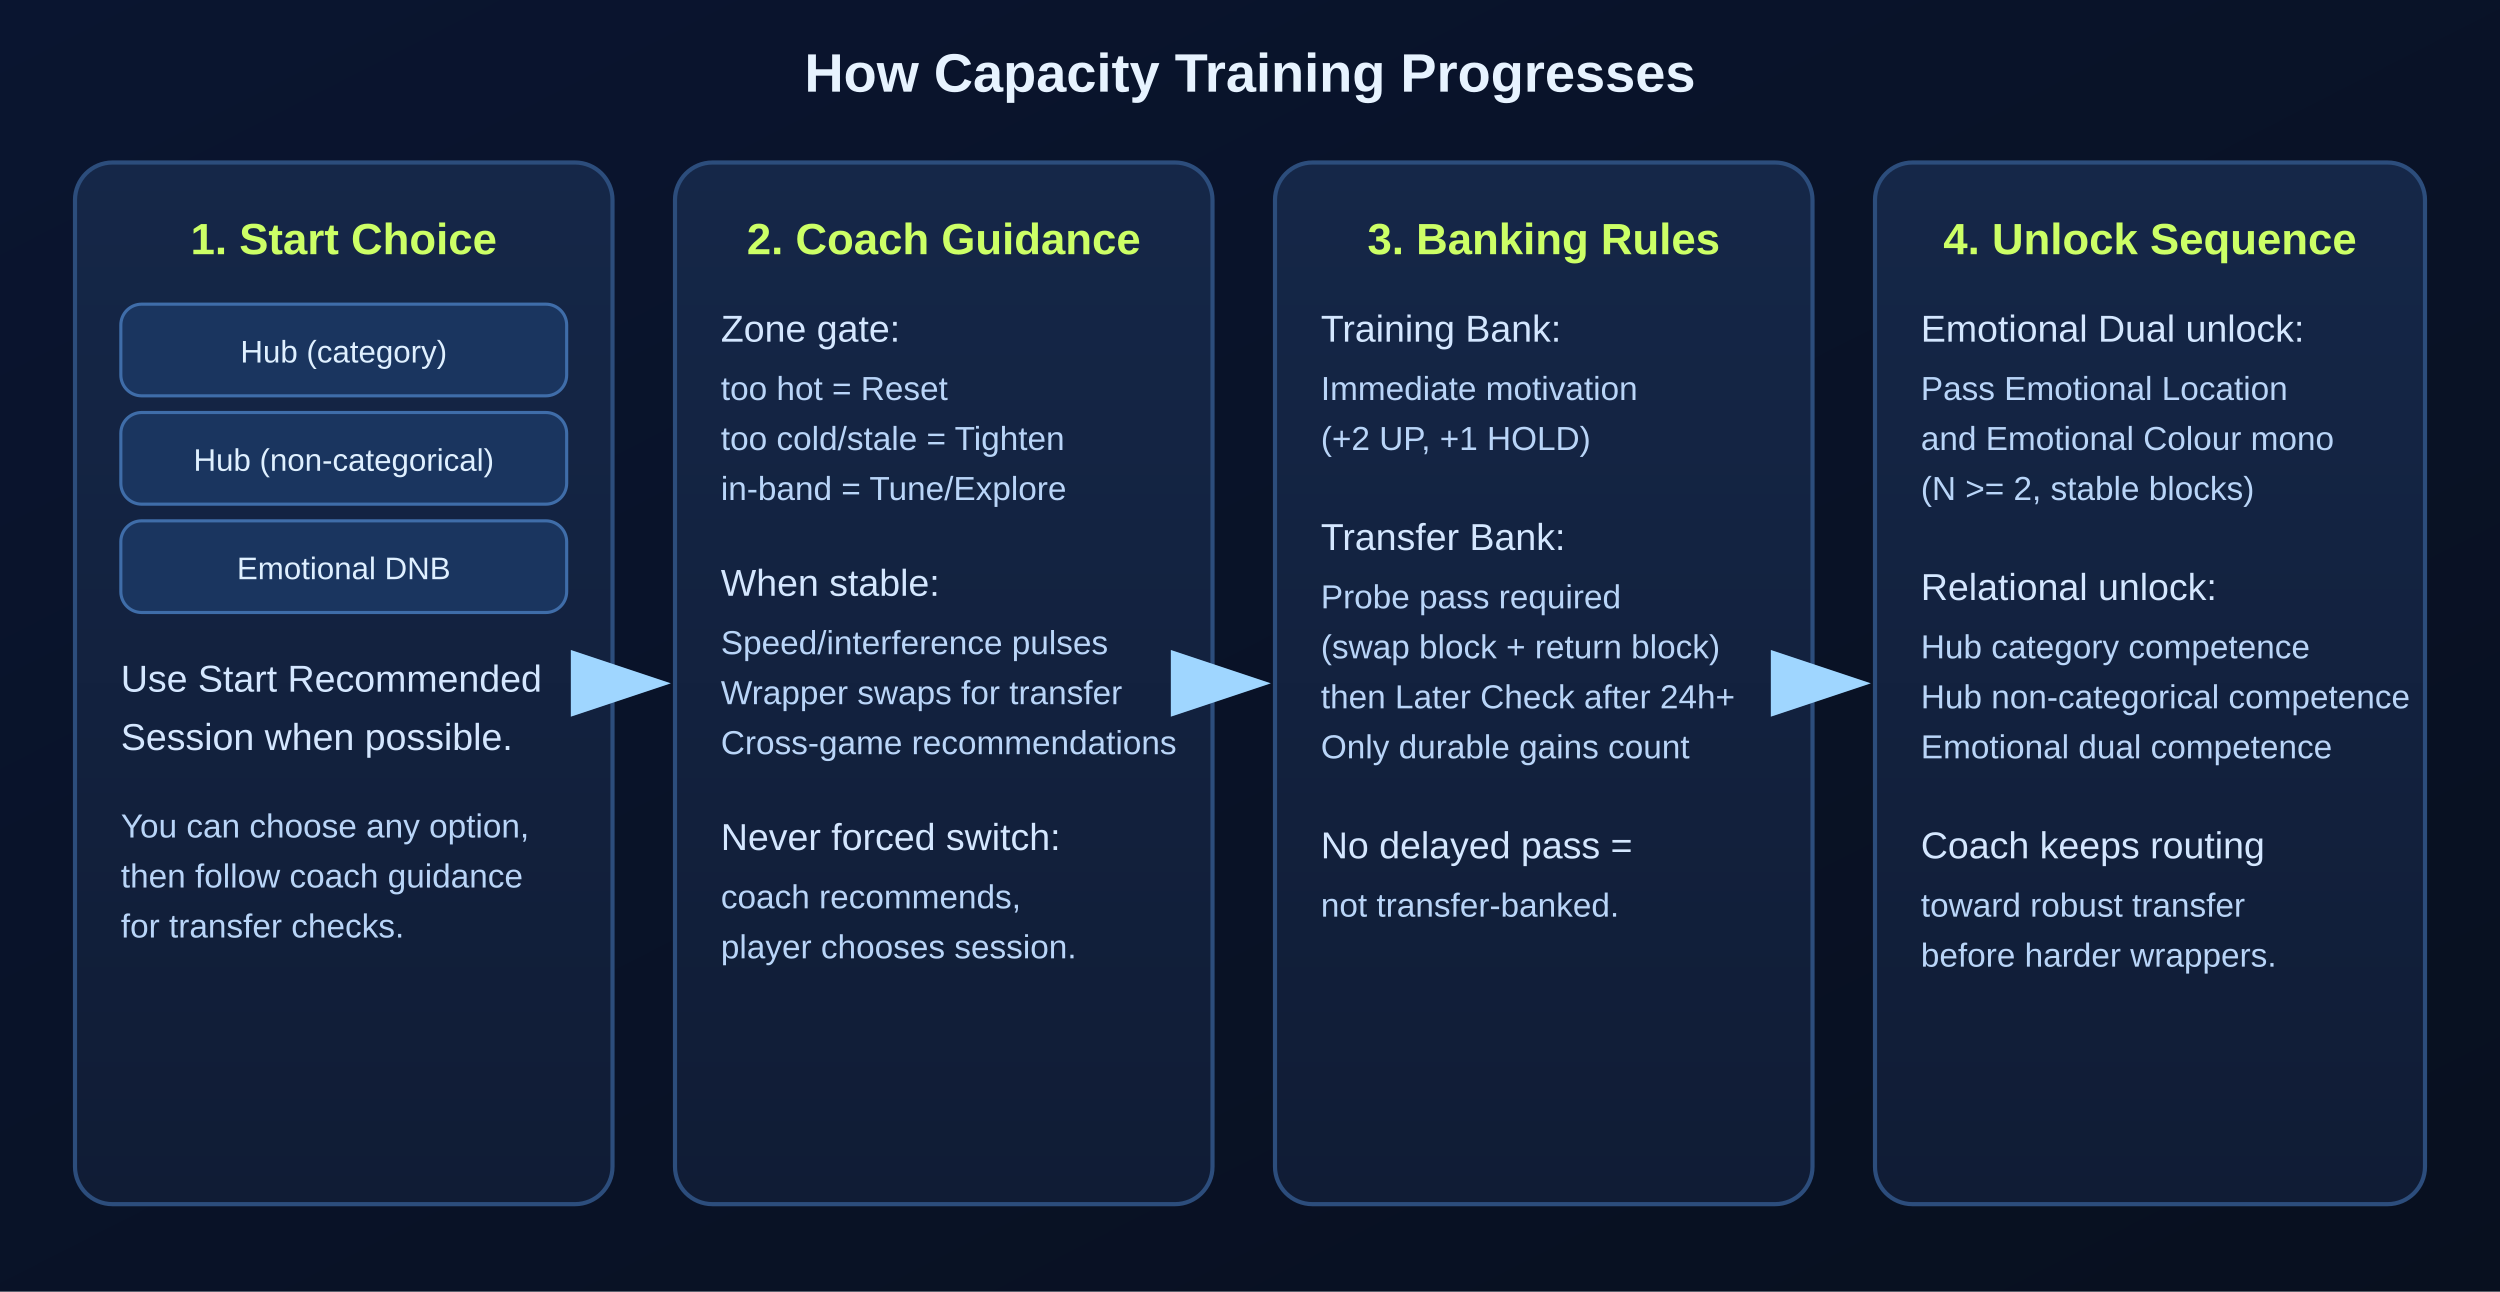
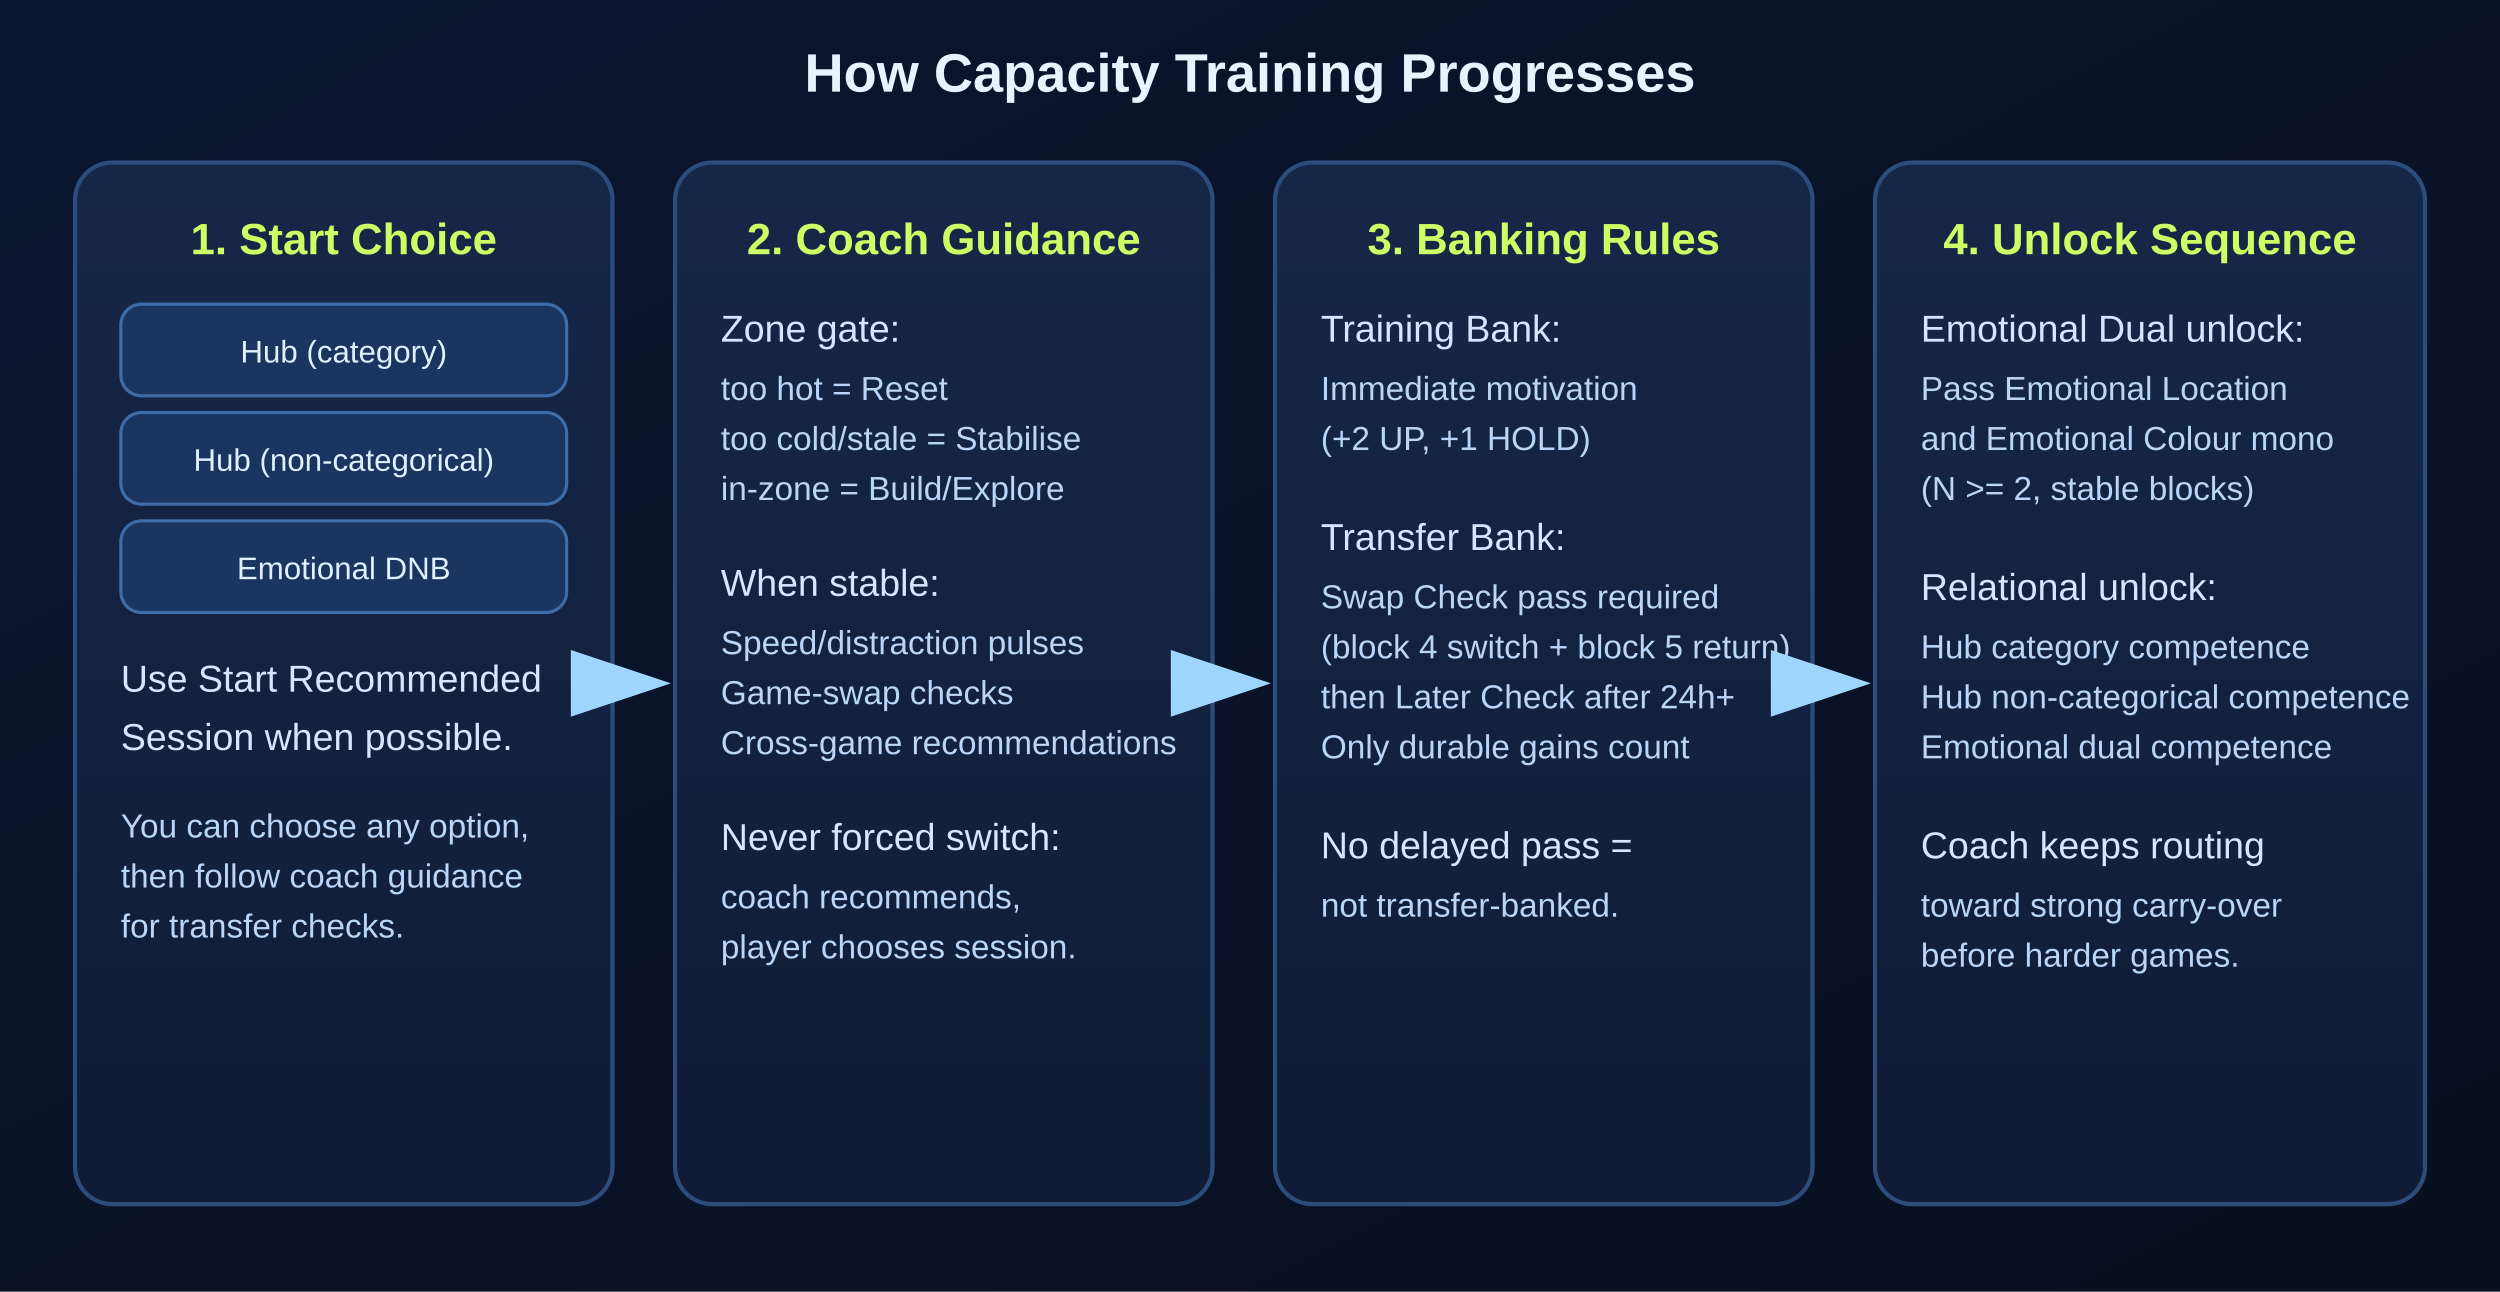
<svg xmlns="http://www.w3.org/2000/svg" viewBox="0 0 1200 620" role="img" aria-labelledby="title desc">
  <defs>
    <linearGradient id="bg" x1="0" y1="0" x2="1" y2="1">
      <stop offset="0%" stop-color="#0a1530" />
      <stop offset="100%" stop-color="#08101f" />
    </linearGradient>
    <linearGradient id="card" x1="0" y1="0" x2="0" y2="1">
      <stop offset="0%" stop-color="#152748" />
      <stop offset="100%" stop-color="#101c35" />
    </linearGradient>
    <marker id="arrow" markerWidth="12" markerHeight="8" refX="10" refY="4" orient="auto">
      <path d="M0,0 L12,4 L0,8 Z" fill="#9fd6ff" />
    </marker>
    <style>
      .panel { fill: url(#card); stroke: #2c4d7c; stroke-width: 2; }
      .title { fill: #e7f3ff; font: 700 26px 'Segoe UI', Arial, sans-serif; }
      .head { fill: #ccff66; font: 700 21px 'Segoe UI', Arial, sans-serif; }
      .txt { fill: #d4e7ff; font: 18px 'Segoe UI', Arial, sans-serif; }
      .small { fill: #b9d5f8; font: 16px 'Segoe UI', Arial, sans-serif; }
      .chip { fill: #1a355f; stroke: #3f6da9; stroke-width: 1.5; }
      .chipTxt { fill: #dff0ff; font: 15px 'Segoe UI', Arial, sans-serif; }
      .arrow { stroke: #9fd6ff; stroke-width: 4; fill: none; marker-end: url(#arrow); }
    </style>
  </defs>
  <rect x="0" y="0" width="1200" height="620" fill="url(#bg)" />
  <text class="title" x="600" y="44" text-anchor="middle">How Capacity Training Progresses</text>
  <rect class="panel" x="36" y="78" width="258" height="500" rx="18" />
  <text class="head" x="165" y="122" text-anchor="middle">1. Start Choice</text>
  <rect class="chip" x="58" y="146" width="214" height="44" rx="10" />
  <text class="chipTxt" x="165" y="174" text-anchor="middle">Hub (category)</text>
  <rect class="chip" x="58" y="198" width="214" height="44" rx="10" />
  <text class="chipTxt" x="165" y="226" text-anchor="middle">Hub (non-categorical)</text>
  <rect class="chip" x="58" y="250" width="214" height="44" rx="10" />
  <text class="chipTxt" x="165" y="278" text-anchor="middle">Emotional DNB</text>
  <text class="txt" x="58" y="332">Use Start Recommended</text>
  <text class="txt" x="58" y="360">Session when possible.</text>
  <text class="small" x="58" y="402">You can choose any option,</text>
  <text class="small" x="58" y="426">then follow coach guidance</text>
  <text class="small" x="58" y="450">for transfer checks.</text>
  <rect class="panel" x="324" y="78" width="258" height="500" rx="18" />
  <text class="head" x="453" y="122" text-anchor="middle">2. Coach Guidance</text>
  <text class="txt" x="346" y="164">Zone gate:</text>
  <text class="small" x="346" y="192">too hot = Reset</text>
-   <text class="small" x="346" y="216">too cold/stale = Tighten</text>
-   <text class="small" x="346" y="240">in-band = Tune/Explore</text>
+   <text class="small" x="346" y="216">too cold/stale = Stabilise</text>
+   <text class="small" x="346" y="240">in-zone = Build/Explore</text>
  <text class="txt" x="346" y="286">When stable:</text>
-   <text class="small" x="346" y="314">Speed/interference pulses</text>
-   <text class="small" x="346" y="338">Wrapper swaps for transfer</text>
+   <text class="small" x="346" y="314">Speed/distraction pulses</text>
+   <text class="small" x="346" y="338">Game-swap checks</text>
  <text class="small" x="346" y="362">Cross-game recommendations</text>
  <text class="txt" x="346" y="408">Never forced switch:</text>
  <text class="small" x="346" y="436">coach recommends,</text>
  <text class="small" x="346" y="460">player chooses session.</text>
  <rect class="panel" x="612" y="78" width="258" height="500" rx="18" />
  <text class="head" x="741" y="122" text-anchor="middle">3. Banking Rules</text>
  <text class="txt" x="634" y="164">Training Bank:</text>
  <text class="small" x="634" y="192">Immediate motivation</text>
  <text class="small" x="634" y="216">(+2 UP, +1 HOLD)</text>
  <text class="txt" x="634" y="264">Transfer Bank:</text>
-   <text class="small" x="634" y="292">Probe pass required</text>
-   <text class="small" x="634" y="316">(swap block + return block)</text>
+   <text class="small" x="634" y="292">Swap Check pass required</text>
+   <text class="small" x="634" y="316">(block 4 switch + block 5 return)</text>
  <text class="small" x="634" y="340">then Later Check after 24h+</text>
  <text class="small" x="634" y="364">Only durable gains count</text>
  <text class="txt" x="634" y="412">No delayed pass =</text>
  <text class="small" x="634" y="440">not transfer-banked.</text>
  <rect class="panel" x="900" y="78" width="264" height="500" rx="18" />
  <text class="head" x="1032" y="122" text-anchor="middle">4. Unlock Sequence</text>
  <text class="txt" x="922" y="164">Emotional Dual unlock:</text>
  <text class="small" x="922" y="192">Pass Emotional Location</text>
  <text class="small" x="922" y="216">and Emotional Colour mono</text>
  <text class="small" x="922" y="240">(N &gt;= 2, stable blocks)</text>
  <text class="txt" x="922" y="288">Relational unlock:</text>
  <text class="small" x="922" y="316">Hub category competence</text>
  <text class="small" x="922" y="340">Hub non-categorical competence</text>
  <text class="small" x="922" y="364">Emotional dual competence</text>
  <text class="txt" x="922" y="412">Coach keeps routing</text>
-   <text class="small" x="922" y="440">toward robust transfer</text>
-   <text class="small" x="922" y="464">before harder wrappers.</text>
+   <text class="small" x="922" y="440">toward strong carry-over</text>
+   <text class="small" x="922" y="464">before harder games.</text>
  <path class="arrow" d="M294 328 L314 328" />
  <path class="arrow" d="M582 328 L602 328" />
  <path class="arrow" d="M870 328 L890 328" />
</svg>
